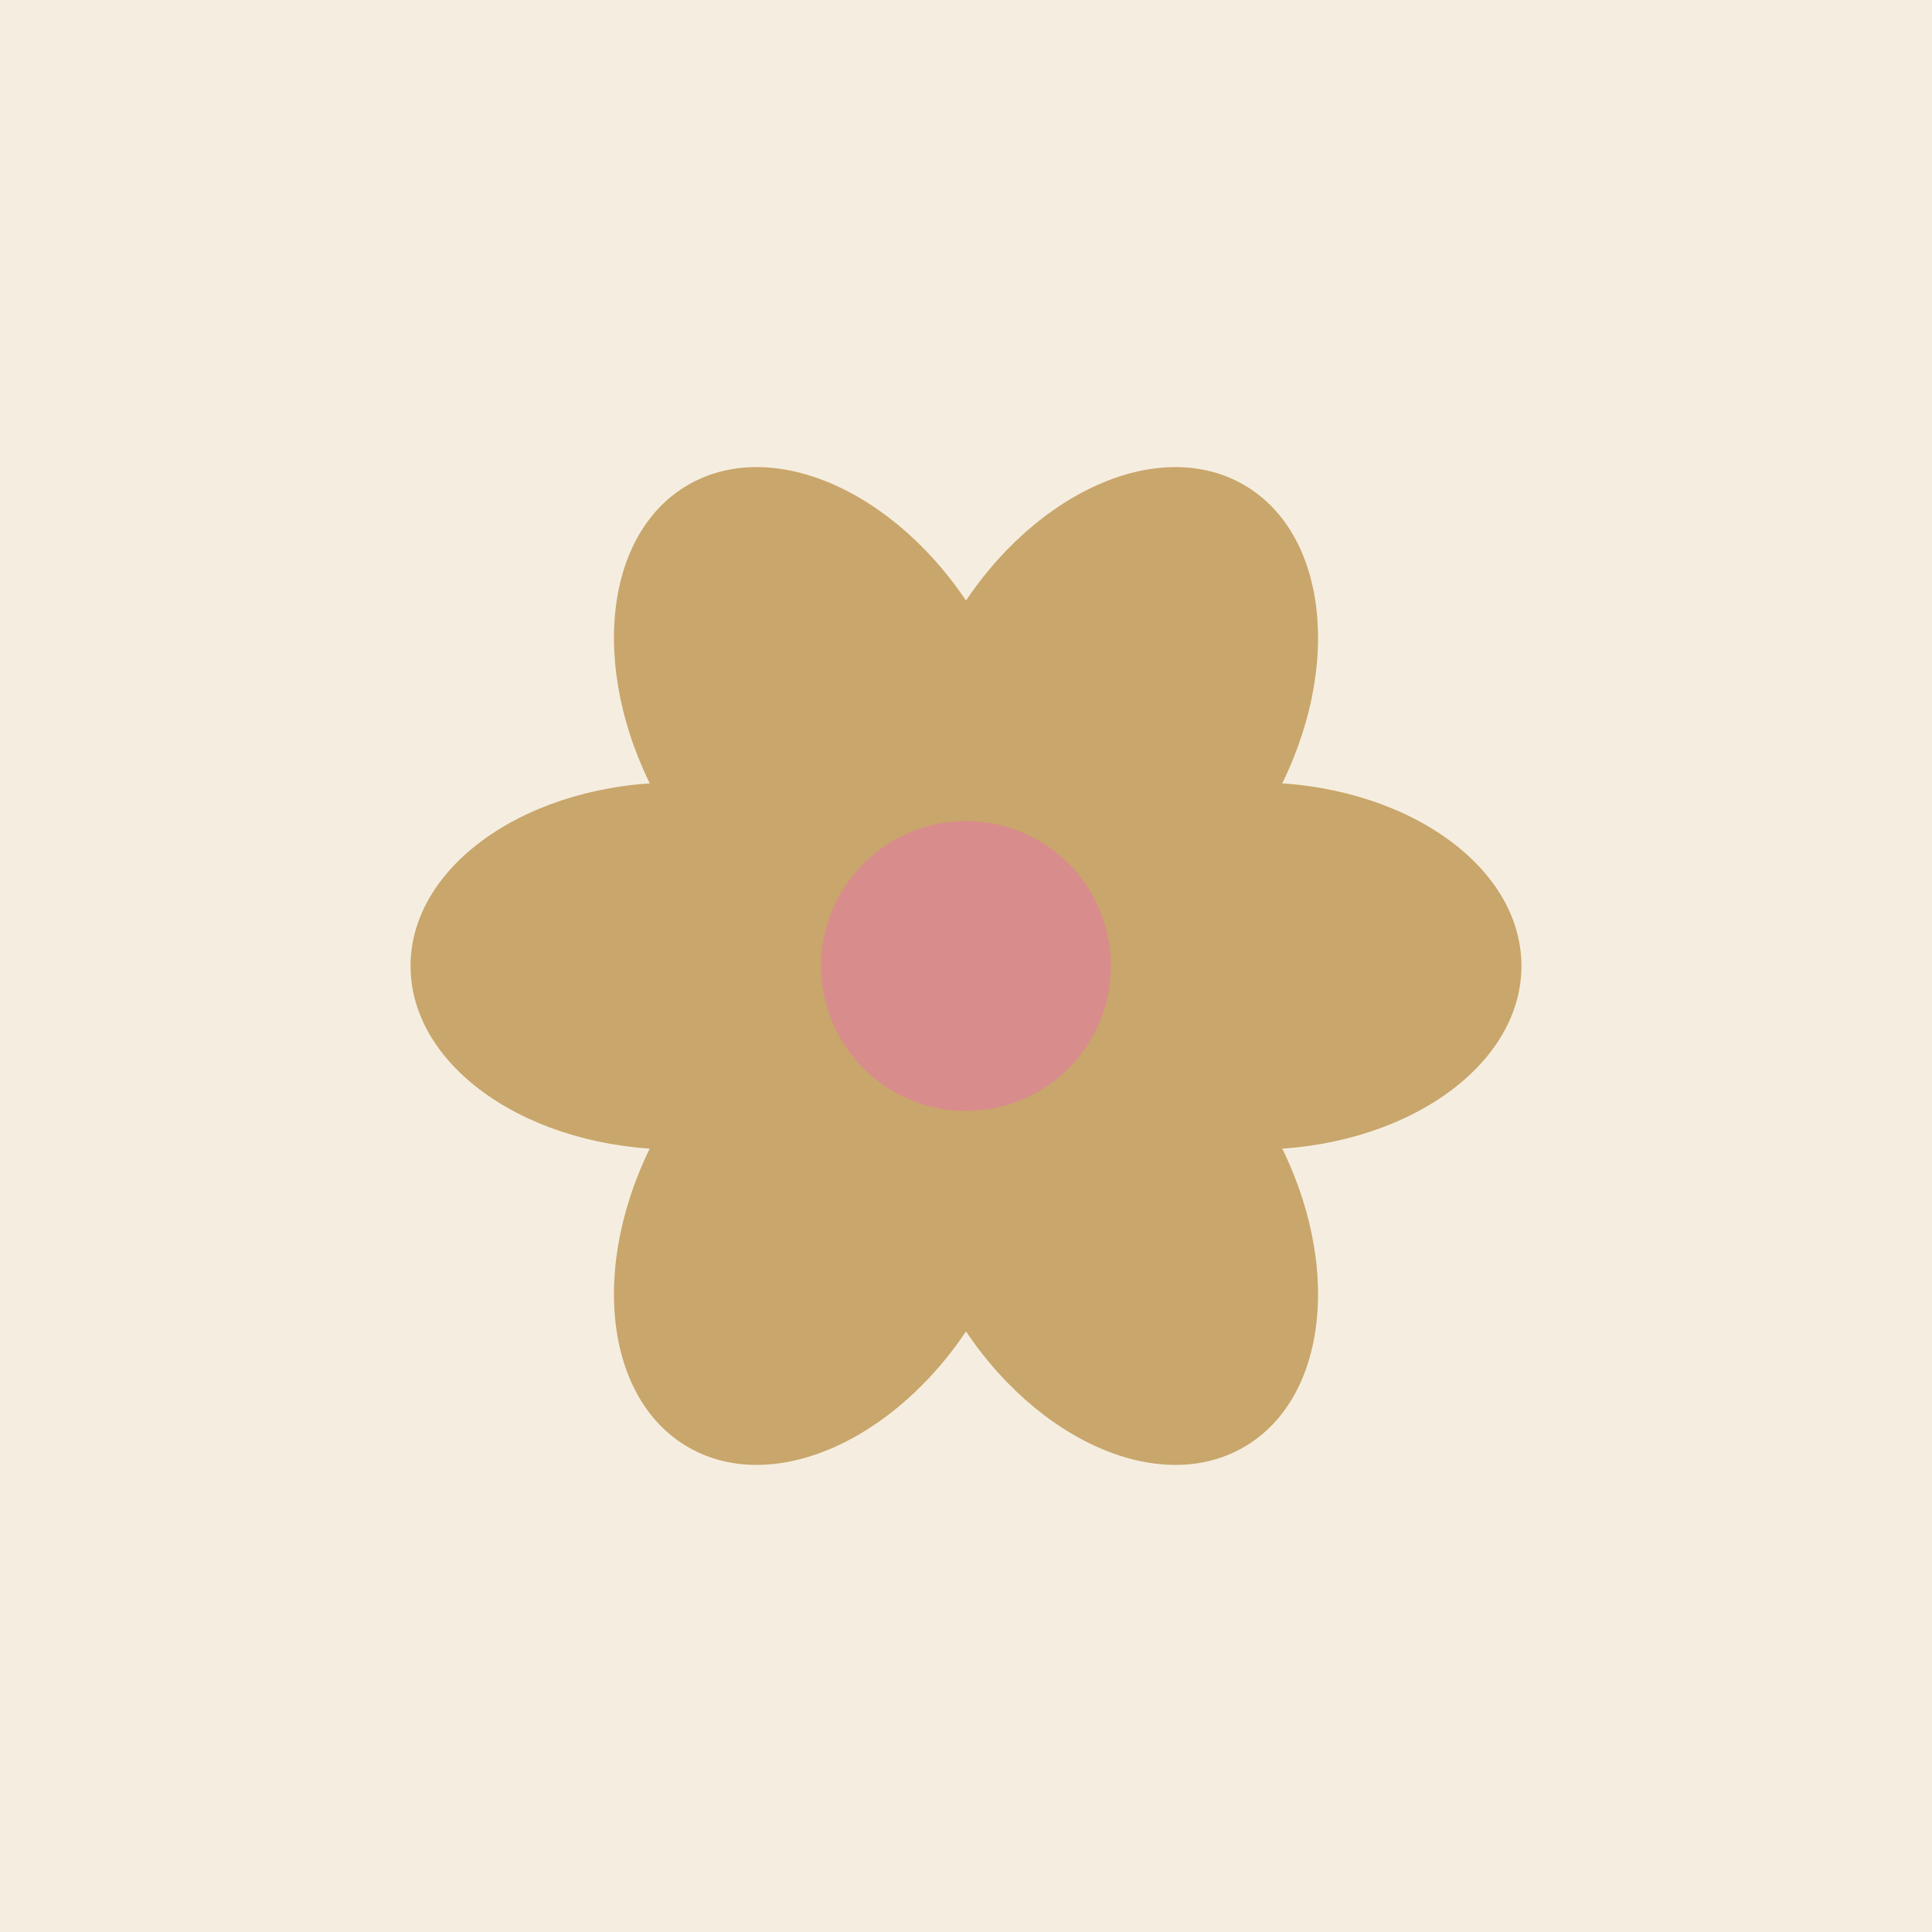
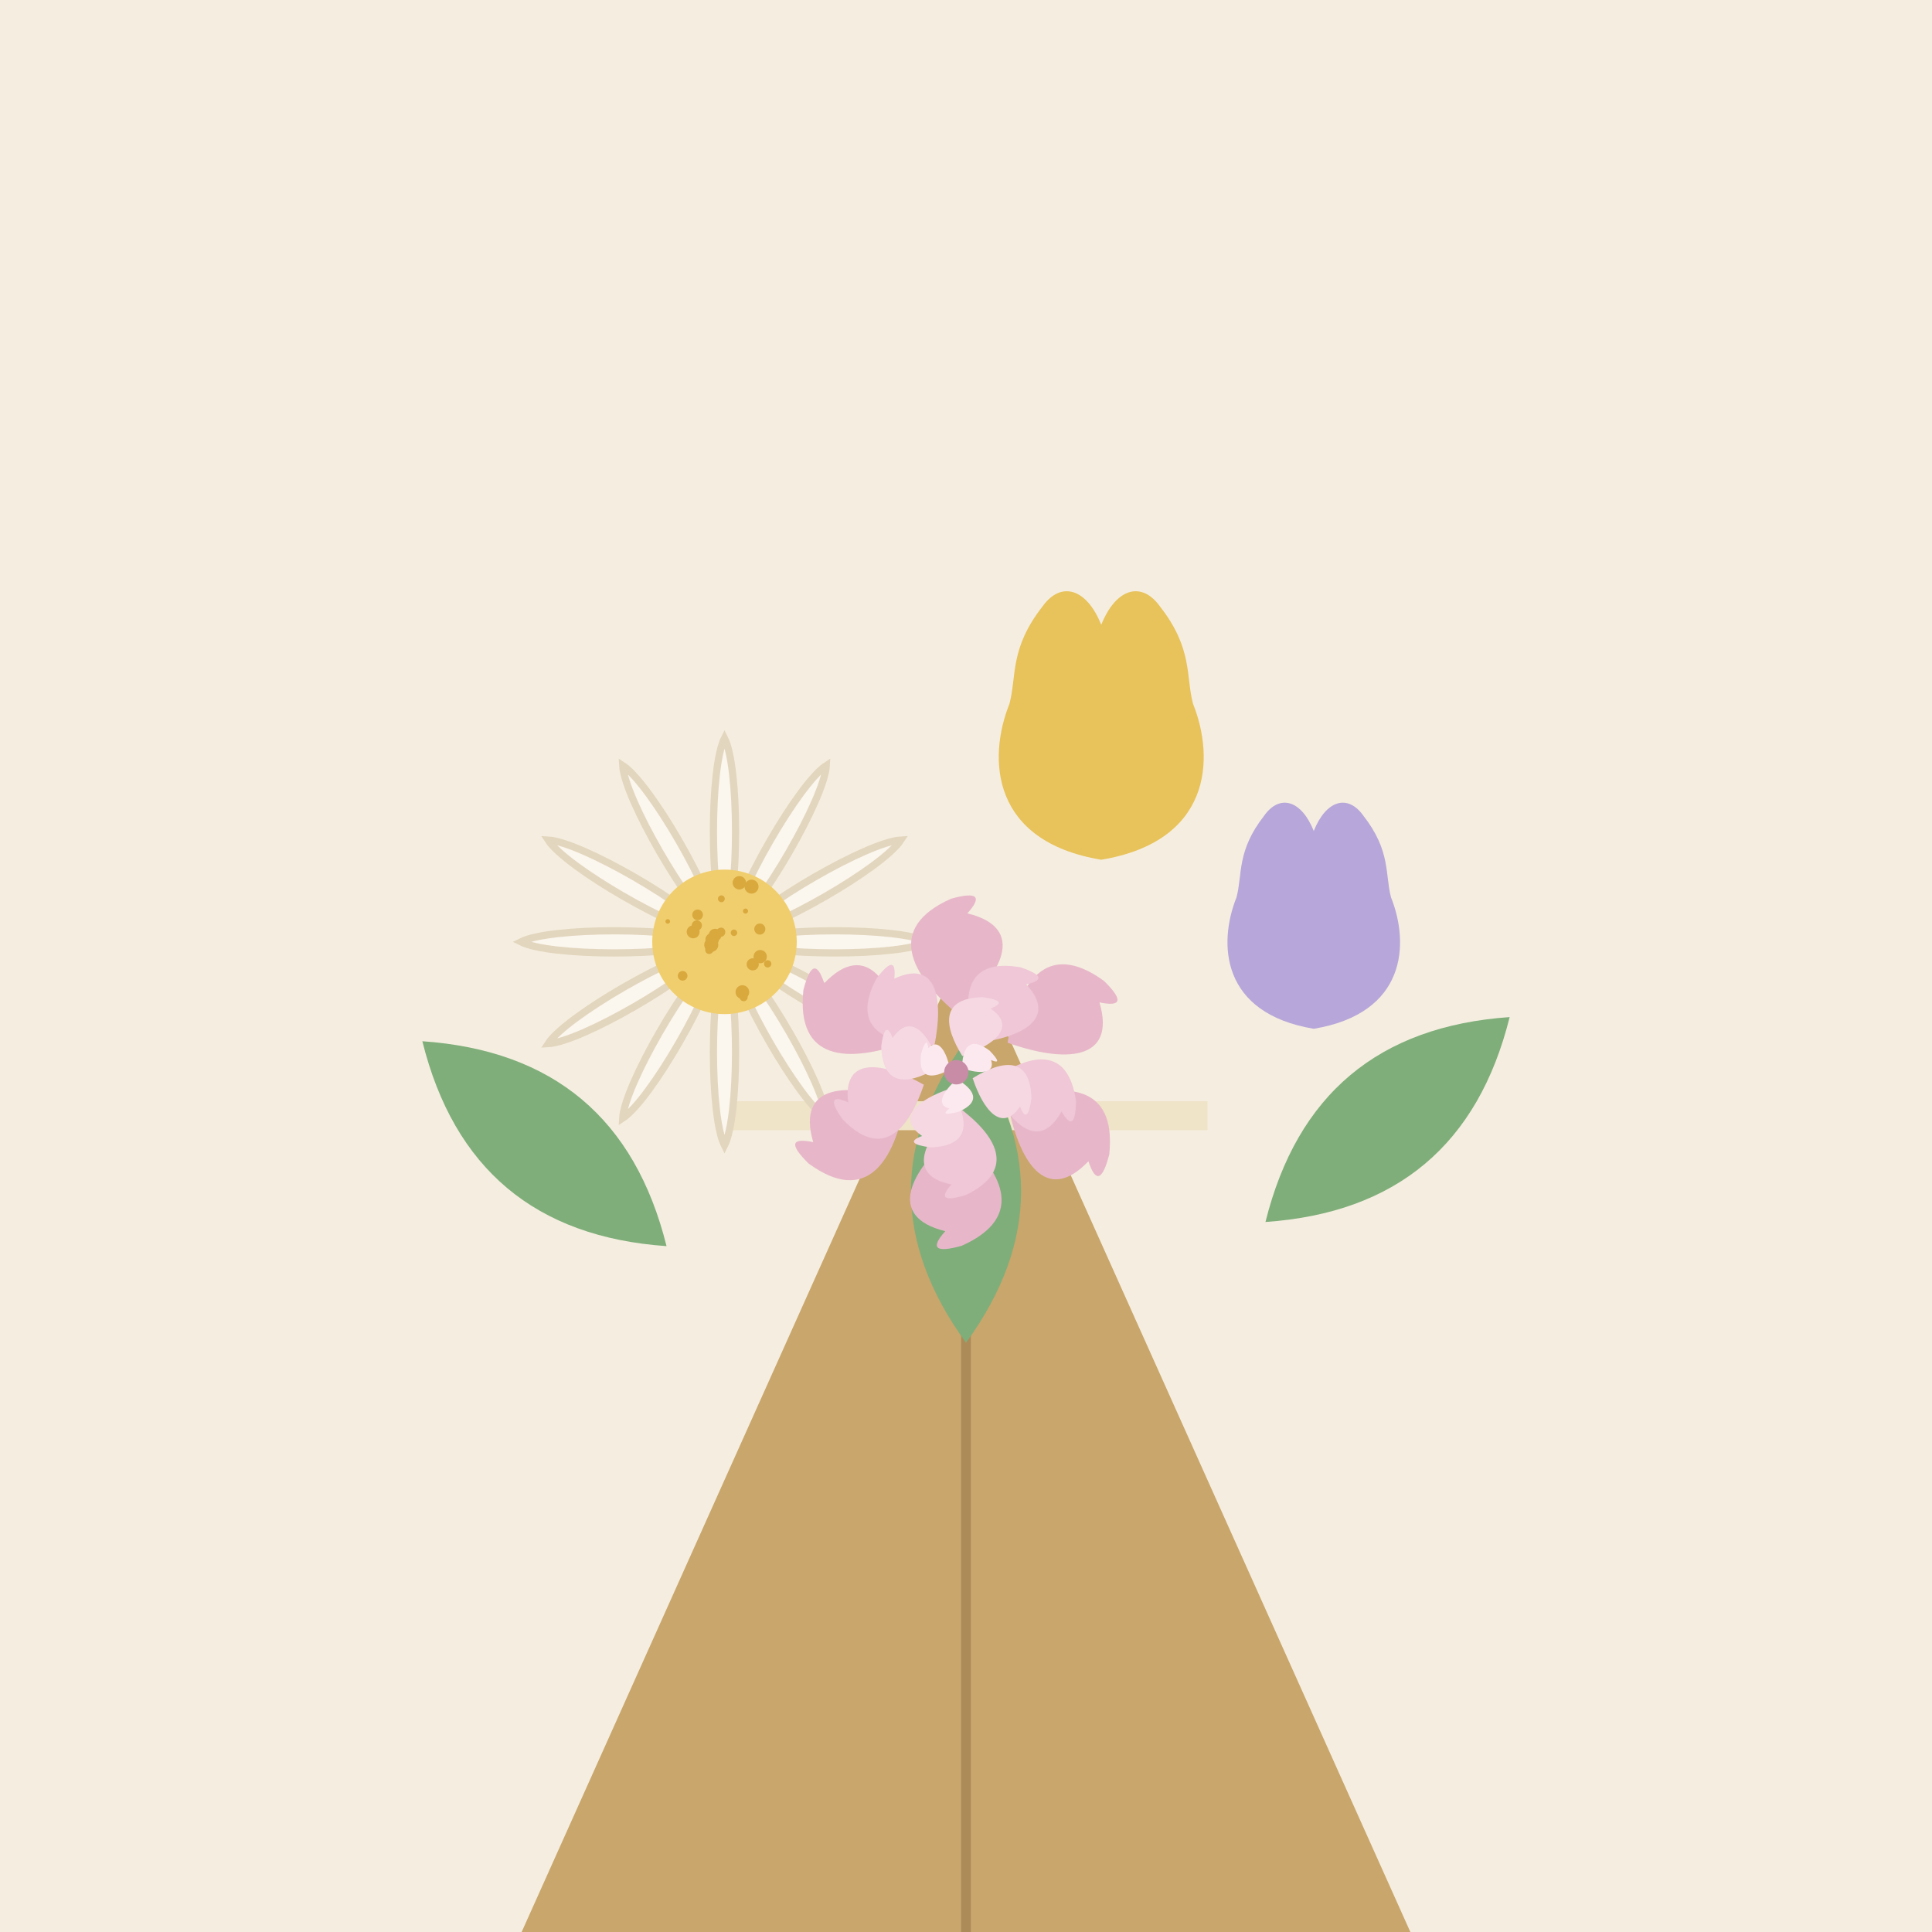
<svg xmlns="http://www.w3.org/2000/svg" viewBox="0 0 400 400" width="400" height="400">
  <rect width="400" height="400" fill="#F5EEE0" />
-   <g transform="translate(200,200)">
-     <ellipse cx="60.0" cy="0.0" rx="55" ry="38" fill="#C9A66B" transform="rotate(0 60.0 0.0)" />
-     <ellipse cx="30.0" cy="52.0" rx="55" ry="38" fill="#C9A66B" transform="rotate(60 30.0 52.0)" />
-     <ellipse cx="-30.0" cy="52.0" rx="55" ry="38" fill="#C9A66B" transform="rotate(120 -30.0 52.0)" />
-     <ellipse cx="-60.0" cy="0.0" rx="55" ry="38" fill="#C9A66B" transform="rotate(180 -60.0 0.0)" />
-     <ellipse cx="-30.0" cy="-52.0" rx="55" ry="38" fill="#C9A66B" transform="rotate(240 -30.0 -52.0)" />
-     <ellipse cx="30.0" cy="-52.0" rx="55" ry="38" fill="#C9A66B" transform="rotate(300 30.0 -52.0)" />
-     <circle r="30" fill="#D98C8C" />
-   </g>
+   <path d="M 108,400 L 292,400 L 200,195 Z" fill="#C9A66B" />
+   <line x1="200" y1="195" x2="200" y2="400" stroke="#8A6A42" stroke-width="2" opacity="0.45" />
+   <line x1="150" y1="231" x2="250" y2="231" stroke="#EFE3C8" stroke-width="6" />
+   <path d="M 0,0 Q -24,-33 0,-66 Q 24,-33 0,0 Z" fill="#7FAE7A" transform="translate(138,258) rotate(-50)" />
+   <path d="M 0,0 Q -24,-33 0,-66 Q 24,-33 0,0 Z" fill="#7FAE7A" transform="translate(262,253) rotate(50)" />
+   <path d="M 0,0 Q -22.8,-31.35 0,-62.7 Q 22.8,-31.35 0,0 Z" fill="#7FAE7A" transform="translate(200,278) rotate(0)" />
+   <path d="M 0,0 C -3.06,-8.02 -3.06,-34.1 0,-40.12 C 3.06,-34.1 3.06,-8.02 0,0 Z" fill="#FBF6EE" stroke="#E3D6BE" stroke-width="1.5" transform="translate(150,192.96) rotate(0)" />
+   <path d="M 0,0 C -3.06,-8.02 -3.06,-34.1 0,-40.12 C 3.06,-34.1 3.06,-8.02 0,0 Z" fill="#FBF6EE" stroke="#E3D6BE" stroke-width="1.5" transform="translate(151.02,193.23) rotate(30)" />
+   <path d="M 0,0 C -3.06,-8.02 -3.06,-34.1 0,-40.12 C 3.06,-34.1 3.06,-8.02 0,0 Z" fill="#FBF6EE" stroke="#E3D6BE" stroke-width="1.5" transform="translate(151.77,193.98) rotate(60)" />
+   <path d="M 0,0 C -3.06,-8.02 -3.06,-34.1 0,-40.12 C 3.06,-34.1 3.06,-8.02 0,0 Z" fill="#FBF6EE" stroke="#E3D6BE" stroke-width="1.5" transform="translate(152.04,195) rotate(90)" />
+   <path d="M 0,0 C -3.06,-8.02 -3.06,-34.1 0,-40.12 C 3.06,-34.1 3.06,-8.02 0,0 Z" fill="#FBF6EE" stroke="#E3D6BE" stroke-width="1.5" transform="translate(151.77,196.02) rotate(120)" />
+   <path d="M 0,0 C -3.06,-8.02 -3.06,-34.1 0,-40.12 C 3.06,-34.1 3.06,-8.02 0,0 Z" fill="#FBF6EE" stroke="#E3D6BE" stroke-width="1.5" transform="translate(151.02,196.77) rotate(150)" />
+   <path d="M 0,0 C -3.06,-8.02 -3.06,-34.1 0,-40.12 C 3.06,-34.1 3.06,-8.02 0,0 Z" fill="#FBF6EE" stroke="#E3D6BE" stroke-width="1.5" transform="translate(150,197.04) rotate(180)" />
+   <path d="M 0,0 C -3.06,-8.02 -3.06,-34.1 0,-40.12 C 3.06,-34.1 3.06,-8.02 0,0 Z" fill="#FBF6EE" stroke="#E3D6BE" stroke-width="1.5" transform="translate(148.98,196.77) rotate(210)" />
+   <path d="M 0,0 C -3.06,-8.02 -3.06,-34.1 0,-40.12 C 3.06,-34.1 3.06,-8.02 0,0 Z" fill="#FBF6EE" stroke="#E3D6BE" stroke-width="1.5" transform="translate(148.23,196.02) rotate(240)" />
+   <path d="M 0,0 C -3.06,-8.02 -3.06,-34.1 0,-40.12 C 3.06,-34.1 3.06,-8.02 0,0 Z" fill="#FBF6EE" stroke="#E3D6BE" stroke-width="1.5" transform="translate(147.96,195) rotate(270)" />
+   <path d="M 0,0 C -3.06,-8.02 -3.06,-34.1 0,-40.12 C 3.06,-34.1 3.06,-8.02 0,0 Z" fill="#FBF6EE" stroke="#E3D6BE" stroke-width="1.5" transform="translate(148.23,193.98) rotate(300)" />
+   <path d="M 0,0 C -3.06,-8.02 -3.06,-34.1 0,-40.12 C 3.06,-34.1 3.06,-8.02 0,0 Z" fill="#FBF6EE" stroke="#E3D6BE" stroke-width="1.5" transform="translate(148.98,193.23) rotate(330)" />
+   <circle cx="150" cy="195" r="14.96" fill="#F0CE6E" />
+   <circle cx="158.94" cy="199.55" r="0.76" fill="#D9A93E" />
+   <circle cx="144.43" cy="189.41" r="1.11" fill="#D9A93E" />
+   <circle cx="155.84" cy="199.66" r="1.26" fill="#D9A93E" />
+   <circle cx="146.8" cy="194.27" r="0.68" fill="#D9A93E" />
+   <circle cx="144.27" cy="191.61" r="1.06" fill="#D9A93E" />
+   <circle cx="146.84" cy="196.68" r="0.84" fill="#D9A93E" />
+   <circle cx="153.07" cy="182.77" r="1.39" fill="#D9A93E" />
+   <circle cx="151.96" cy="193.12" r="0.67" fill="#D9A93E" />
+   <circle cx="149.22" cy="193.03" r="0.93" fill="#D9A93E" />
+   <circle cx="149.35" cy="186.08" r="0.71" fill="#D9A93E" />
+   <circle cx="155.82" cy="199.13" r="0.53" fill="#D9A93E" />
+   <circle cx="154.35" cy="188.63" r="0.53" fill="#D9A93E" />
+   <circle cx="138.25" cy="190.77" r="0.48" fill="#D9A93E" />
+   <circle cx="155.6" cy="183.57" r="1.45" fill="#D9A93E" />
+   <circle cx="157.31" cy="192.35" r="1.15" fill="#D9A93E" />
+   <circle cx="147.44" cy="194.55" r="1.39" fill="#D9A93E" />
+   <circle cx="153.7" cy="205.4" r="1.42" fill="#D9A93E" />
+   <circle cx="147.26" cy="195.63" r="1.46" fill="#D9A93E" />
+   <circle cx="141.33" cy="202.03" r="1" fill="#D9A93E" />
+   <circle cx="148.05" cy="193.6" r="1.31" fill="#D9A93E" />
+   <circle cx="157.39" cy="198.06" r="1.38" fill="#D9A93E" />
+   <circle cx="153.97" cy="206.47" r="0.83" fill="#D9A93E" />
+   <circle cx="149.34" cy="192.86" r="0.79" fill="#D9A93E" />
+   <circle cx="143.51" cy="192.93" r="1.34" fill="#D9A93E" />
+   <path d="M 0,0 C -60,-10 -62,-55 -50,-85 C -46,-100 -50,-115 -32,-138 C -22,-152 -8,-148 0,-128 C 8,-148 22,-152 32,-138 C 50,-115 46,-100 50,-85 C 62,-55 60,-10 0,0 Z" fill="#E8C25A" transform="translate(228,178) scale(0.38)" />
+   <path d="M 0,0 C -9.5,-8.06 -14.69,-17.64 -1.1,-23.69 Q 7.04,-25.96 2.29,-20.66 C 14.69,-17.64 9.5,-8.06 0,0 Z" fill="#E7B7C9" transform="translate(198,209.76) rotate(0)" />
+   <path d="M 0,0 C -9.5,-8.06 -14.69,-17.64 -1.1,-23.69 Q 7.04,-25.96 2.29,-20.66 C 14.69,-17.64 9.5,-8.06 0,0 Z" fill="#E7B7C9" transform="translate(208.6,215.88) rotate(60)" />
+   <path d="M 0,0 C -9.5,-8.06 -14.69,-17.64 -1.1,-23.69 Q 7.04,-25.96 2.29,-20.66 C 14.69,-17.64 9.5,-8.06 0,0 Z" fill="#E7B7C9" transform="translate(208.6,228.12) rotate(120)" />
+   <path d="M 0,0 C -9.5,-8.06 -14.69,-17.64 -1.1,-23.69 Q 7.04,-25.96 2.29,-20.66 C 14.69,-17.64 9.5,-8.06 0,0 Z" fill="#E7B7C9" transform="translate(198,234.24) rotate(180)" />
+   <path d="M 0,0 C -9.5,-8.06 -14.69,-17.64 -1.1,-23.69 Q 7.04,-25.96 2.29,-20.66 C 14.69,-17.64 9.5,-8.06 0,0 Z" fill="#E7B7C9" transform="translate(187.4,228.12) rotate(240)" />
+   <path d="M 0,0 C -9.5,-8.06 -14.69,-17.64 -1.1,-23.69 Q 7.04,-25.96 2.29,-20.66 C 14.69,-17.64 9.5,-8.06 0,0 Z" fill="#E7B7C9" transform="translate(187.4,215.88) rotate(300)" />
+   <path d="M 0,0 C -7.52,-6.22 -11.63,-13.61 -0.67,-18.27 Q 6.25,-20.02 2.22,-15.94 C 11.63,-13.61 7.52,-6.22 0,0 Z" fill="#EFC7D6" transform="translate(201.92,215.96) rotate(33)" />
+   <path d="M 0,0 C -7.52,-6.22 -11.63,-13.61 -0.67,-18.27 Q 6.25,-20.02 2.22,-15.94 C 11.63,-13.61 7.52,-6.22 0,0 Z" fill="#EFC7D6" transform="translate(204.95,223.86) rotate(105)" />
+   <path d="M 0,0 C -7.52,-6.22 -11.63,-13.61 -0.67,-18.27 Q 6.25,-20.02 2.22,-15.94 C 11.63,-13.61 7.52,-6.22 0,0 Z" fill="#EFC7D6" transform="translate(198.38,229.19) rotate(177)" />
+   <path d="M 0,0 C -7.52,-6.22 -11.63,-13.61 -0.67,-18.27 Q 6.25,-20.02 2.22,-15.94 C 11.63,-13.61 7.52,-6.22 0,0 Z" fill="#EFC7D6" transform="translate(191.28,224.58) rotate(249)" />
+   <path d="M 0,0 C -7.52,-6.22 -11.63,-13.61 -0.67,-18.27 Q 6.25,-20.02 2.22,-15.94 C 11.63,-13.61 7.52,-6.22 0,0 Z" fill="#EFC7D6" transform="translate(193.47,216.4) rotate(321)" />
+   <path d="M 0,0 C -5.54,-4.38 -8.57,-9.58 -0.24,-12.86 Q 5.46,-14.09 2.15,-11.22 C 8.57,-9.58 5.54,-4.38 0,0 Z" fill="#F6D8E2" transform="translate(199.23,218.62) rotate(20)" />
+   <path d="M 0,0 C -5.54,-4.38 -8.57,-9.58 -0.24,-12.86 Q 5.46,-14.09 2.15,-11.22 C 8.57,-9.58 5.54,-4.38 0,0 Z" fill="#F6D8E2" transform="translate(201.38,223.23) rotate(110)" />
+   <path d="M 0,0 C -5.54,-4.38 -8.57,-9.58 -0.24,-12.86 Q 5.46,-14.09 2.15,-11.22 C 8.57,-9.58 5.54,-4.38 0,0 Z" fill="#F6D8E2" transform="translate(196.77,225.38) rotate(200)" />
+   <path d="M 0,0 C -5.54,-4.38 -8.57,-9.58 -0.24,-12.86 Q 5.46,-14.09 2.15,-11.22 C 8.57,-9.58 5.54,-4.38 0,0 Z" fill="#F6D8E2" transform="translate(194.62,220.77) rotate(290)" />
+   <path d="M 0,0 C -3.17,-2.3 -4.9,-5.04 0.28,-6.77 Q 4.51,-7.42 2.06,-5.9 C 4.9,-5.04 3.17,-2.3 0,0 Z" fill="#FCE9EF" transform="translate(199.18,221.17) rotate(55)" />
+   <path d="M 0,0 C -3.17,-2.3 -4.9,-5.04 0.28,-6.77 Q 4.51,-7.42 2.06,-5.9 C 4.9,-5.04 3.17,-2.3 0,0 Z" fill="#FCE9EF" transform="translate(198.13,223.43) rotate(175)" />
+   <path d="M 0,0 C -3.17,-2.3 -4.9,-5.04 0.28,-6.77 Q 4.51,-7.42 2.06,-5.9 C 4.9,-5.04 3.17,-2.3 0,0 Z" fill="#FCE9EF" transform="translate(196.69,221.39) rotate(295)" />
+   <circle cx="198" cy="222" r="2.52" fill="#C98CA6" />
+   <path d="M 0,0 C -60,-10 -62,-55 -50,-85 C -46,-100 -50,-115 -32,-138 C -22,-152 -8,-148 0,-128 C 8,-148 22,-152 32,-138 C 50,-115 46,-100 50,-85 C 62,-55 60,-10 0,0 Z" fill="#B7A6D9" transform="translate(272,213) scale(0.32)" />
</svg>
